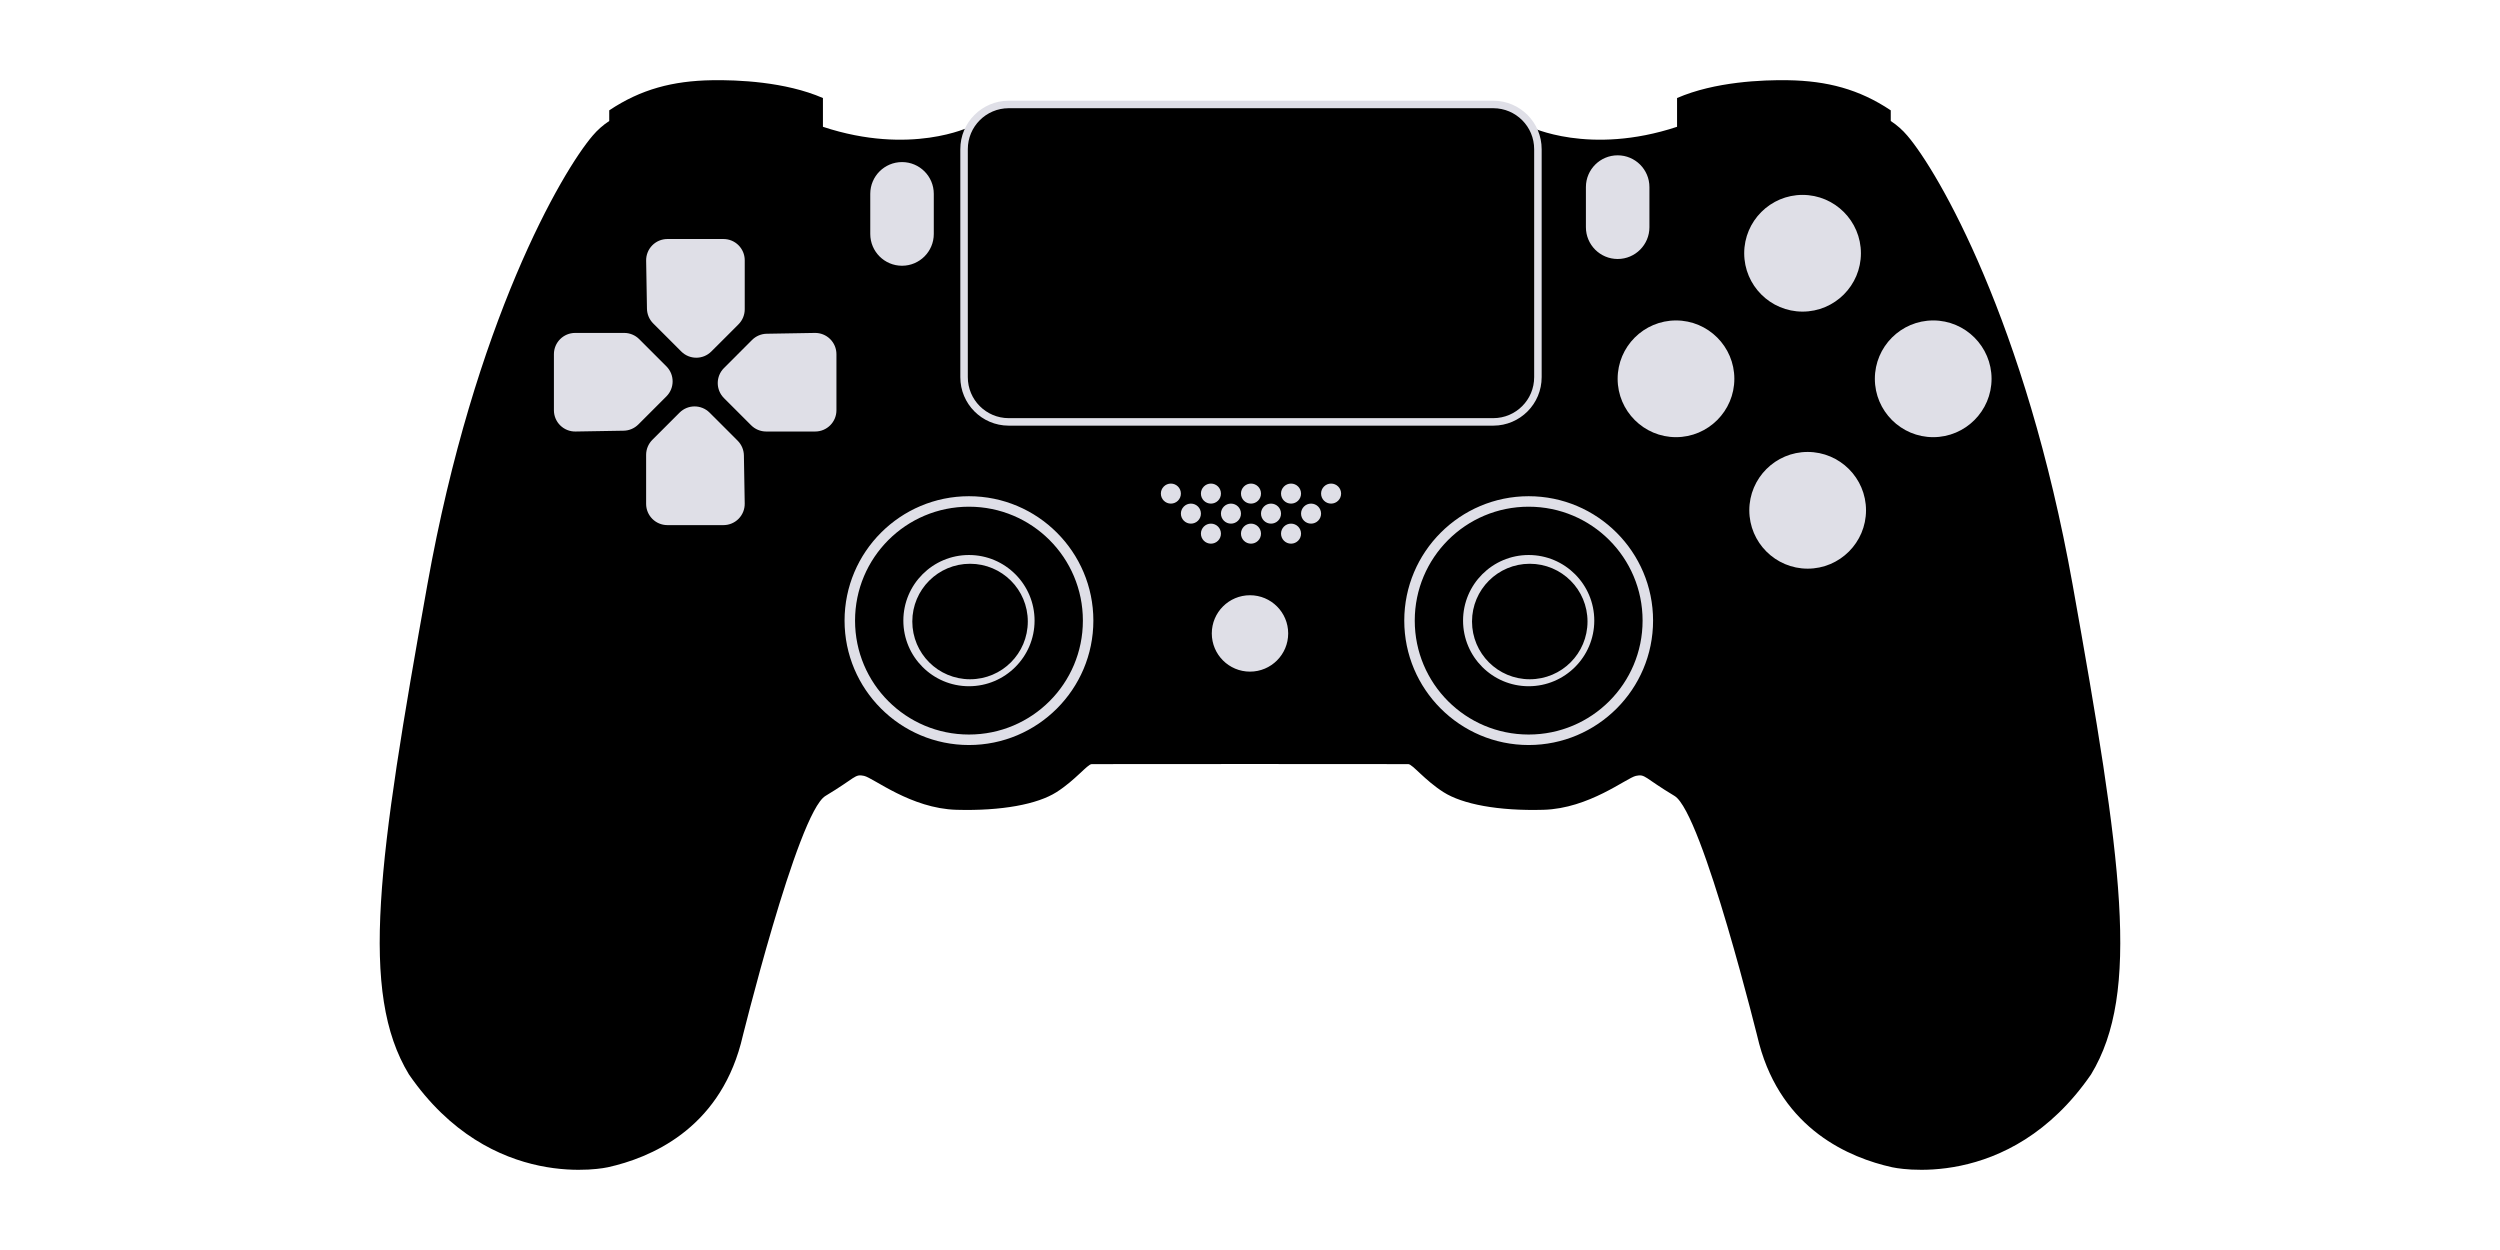
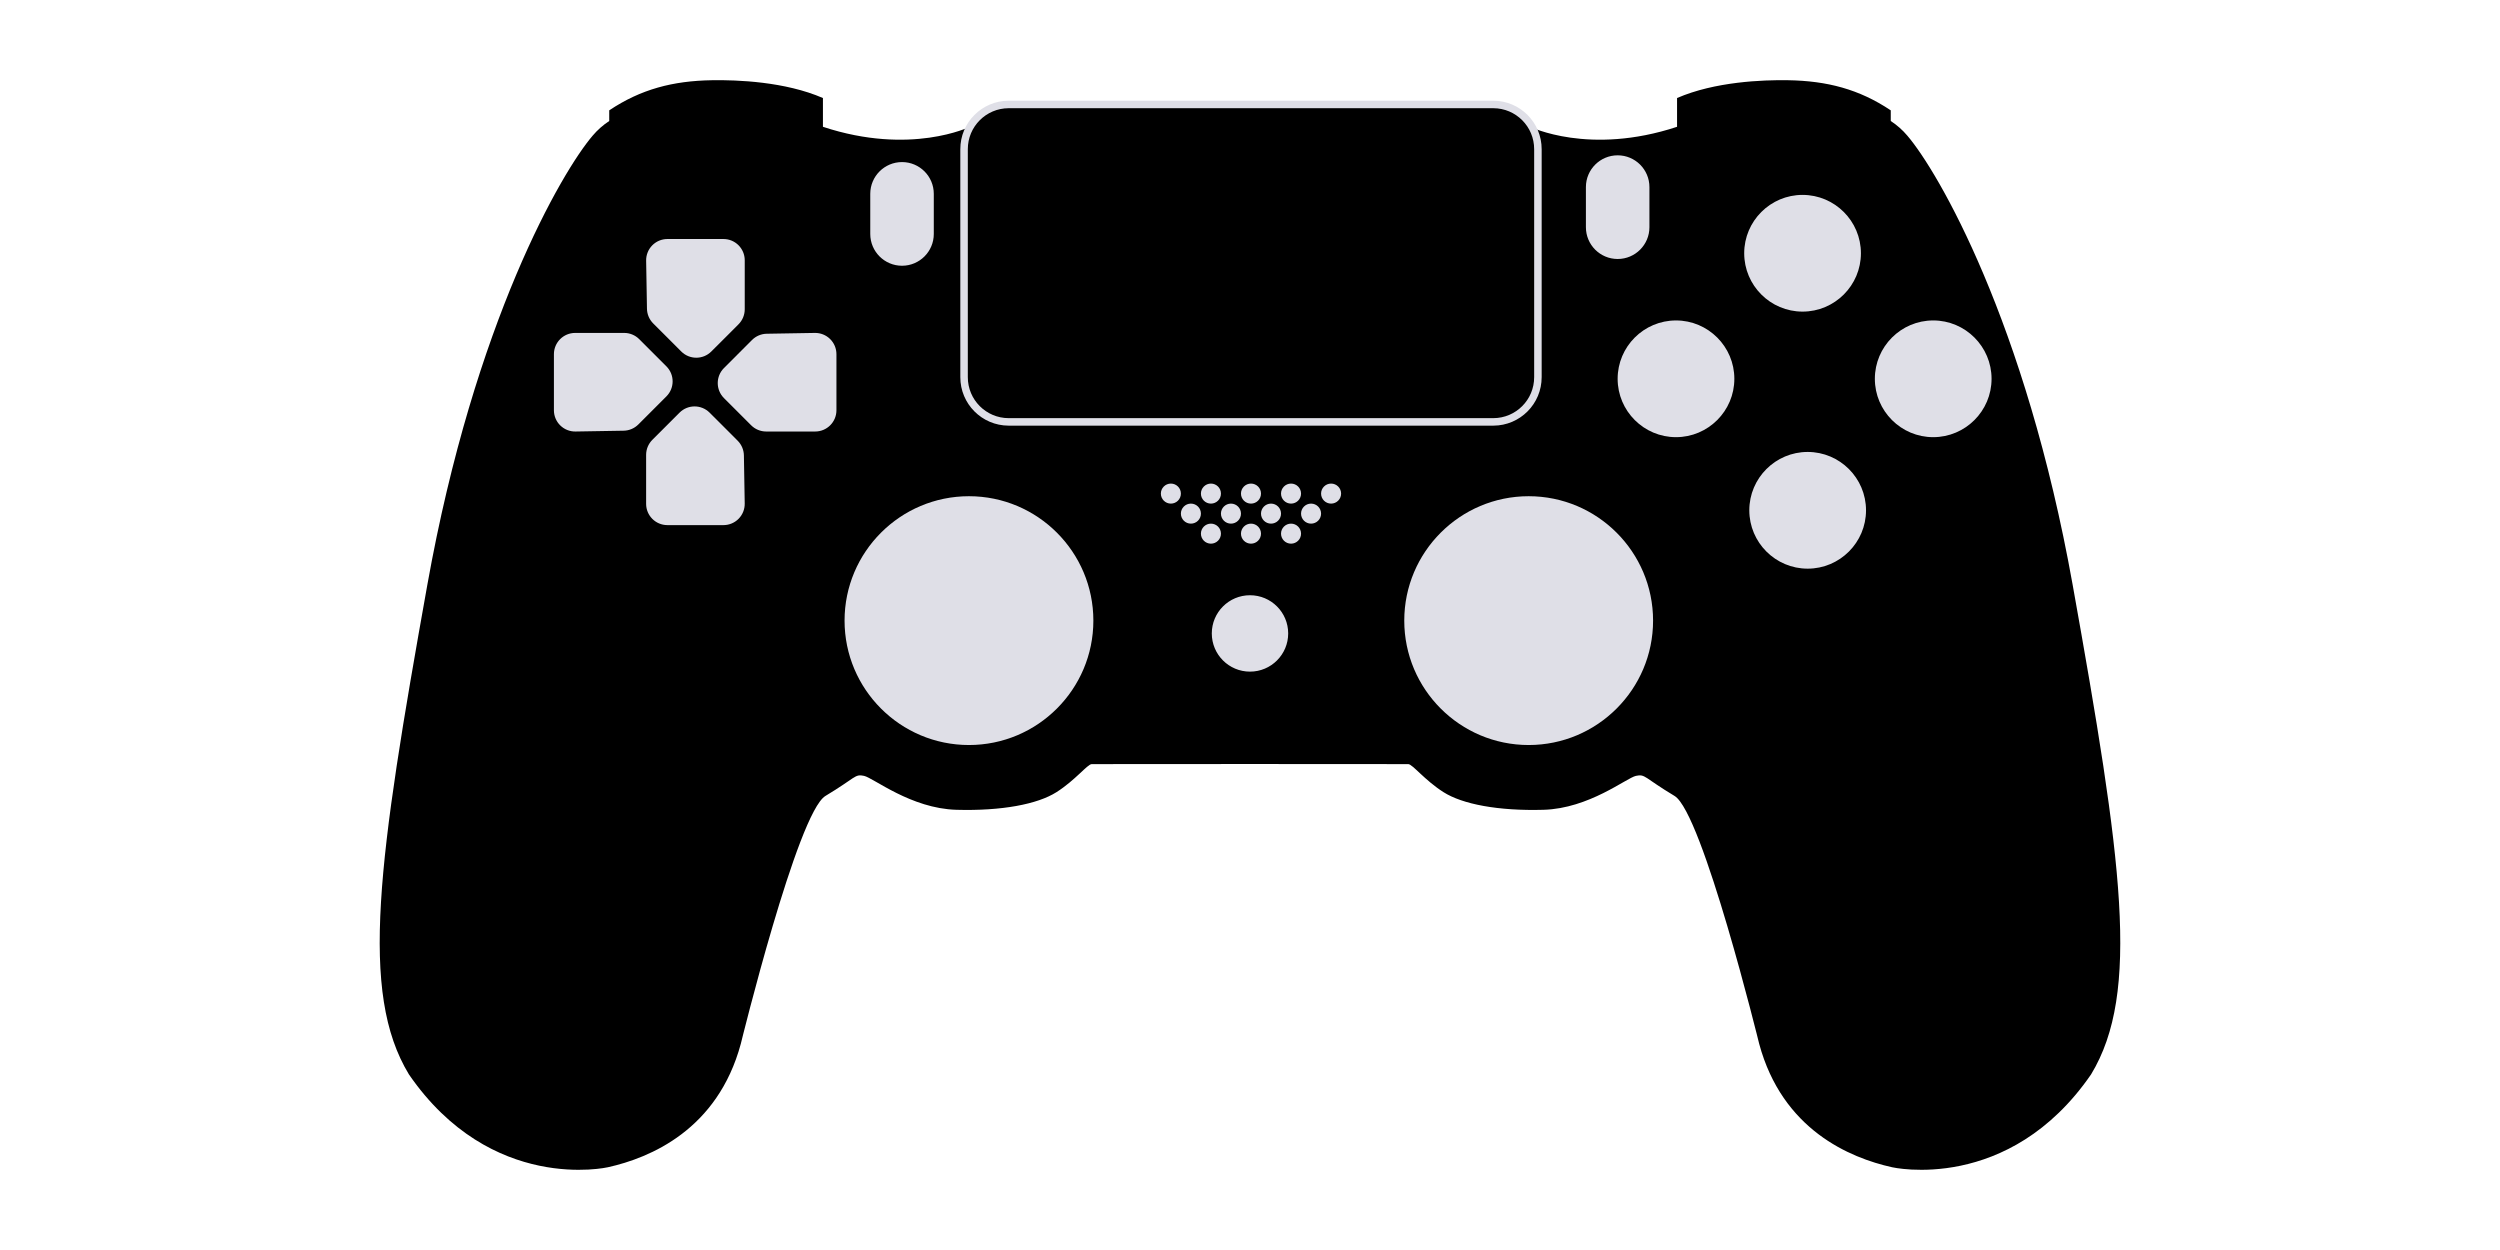
- <svg xmlns="http://www.w3.org/2000/svg" xml:space="preserve" width="1000" height="500">
-   <path d="M715.12 32.088c15.748.245 28.537 3.601 41.183 12.053v4.261a30.7 30.7 0 0 1 6.625 5.854c12.247 14.289 47.273 74.292 66.125 179.623 19.748 110.336 27.253 163.084 7.377 195.875-32.972 47.877-79.598 37.144-79.598 37.144-16.92-3.757-43.888-15.017-53.16-49.38 0 0-22.67-92.43-33.854-99.141-12.248-7.35-11.656-8.85-15.433-8.033s-18.78 13.064-36.95 13.574c-18.168.51-32.457-2.245-40.011-7.043s-12.35-11.127-14.086-11.229c-.809-.047-125.712-.057-126.68 0-1.736.102-6.532 6.431-14.086 11.229s-21.842 7.553-40.011 7.043-33.173-12.757-36.95-13.574c-3.777-.816-3.185.683-15.433 8.033-11.183 6.711-33.854 99.14-33.854 99.14-9.272 34.364-36.24 45.624-53.16 49.381 0 0-46.626 10.733-79.598-37.144-19.876-32.79-12.37-85.54 7.377-195.875 18.852-105.331 53.878-165.334 66.125-179.623a30.7 30.7 0 0 1 6.625-5.854v-4.261c12.646-8.452 25.435-11.808 41.184-12.053h.002c9.966-.156 29.159.544 44.295 7.125V50.72c35.14 11.613 58.738 0 58.738 0l.049.111a17.87 17.87 0 0 1 15.488-9.047h193.098a17.87 17.87 0 0 1 15.488 9.047l.049-.111s23.597 11.613 58.738 0V39.213c15.136-6.581 34.329-7.28 44.295-7.125z" style="fill:#000" transform="matrix(-1 0 0 1 999.996 0)" />
-   <path d="M721.025 77.958c-12.874 0-23.344 10.47-23.344 23.344s10.47 23.342 23.344 23.342 23.342-10.467 23.342-23.342-10.468-23.343-23.342-23.343m-50.627 50.22c-12.874 0-23.344 10.469-23.344 23.343s10.47 23.344 23.344 23.344 23.342-10.47 23.342-23.344-10.468-23.344-23.342-23.344m102.887 0c-12.875 0-23.344 10.469-23.344 23.343s10.47 23.344 23.344 23.344 23.34-10.47 23.34-23.344-10.466-23.344-23.34-23.344m-50.22 52.601c-12.873 0-23.343 10.47-23.343 23.344s10.47 23.342 23.344 23.342 23.342-10.468 23.342-23.342-10.468-23.344-23.342-23.344" style="baseline-shift:baseline;display:inline;overflow:visible;vector-effect:none;fill:#dfdfe7;stop-color:#000;fill-opacity:1" />
-   <path fill="none" stroke="#747474" stroke-width="2" d="M266.95 96.607h22.444a7.5 7.5 0 0 1 7.5 7.5v19.613a7.5 7.5 0 0 1-2.2 5.3l-10.877 10.872a7.5 7.5 0 0 1-10.6 0l-11.237-11.235a7.5 7.5 0 0 1-2.194-5.172l-.328-19.254a7.5 7.5 0 0 1 7.493-7.624z" data-name="路径 11" style="fill:#dfdfe7;fill-opacity:1;stroke:#dfdfe7;stroke-opacity:1" />
-   <path fill="none" stroke="#747474" stroke-width="2" d="M333.576 141.664v22.443a7.5 7.5 0 0 1-7.5 7.5h-19.61a7.5 7.5 0 0 1-5.3-2.2L290.29 158.53a7.5 7.5 0 0 1 0-10.6l11.237-11.237a7.5 7.5 0 0 1 5.17-2.194l19.26-.329a7.5 7.5 0 0 1 7.62 7.494z" data-name="路径 12" style="fill:#dfdfe7;fill-opacity:1;stroke:#dfdfe7;stroke-opacity:1" />
-   <path fill="none" stroke="#747474" stroke-width="2" d="M222.566 164.107v-22.442a7.5 7.5 0 0 1 7.5-7.495h19.613a7.5 7.5 0 0 1 5.3 2.2l10.878 10.878a7.5 7.5 0 0 1 0 10.6l-11.237 11.236a7.5 7.5 0 0 1-5.171 2.195l-19.254.328a7.5 7.5 0 0 1-7.63-7.5z" data-name="路径 13" style="fill:#dfdfe7;fill-opacity:1;stroke:#dfdfe7;stroke-opacity:1" />
-   <path fill="none" stroke="#747474" stroke-width="2" d="M289.394 209.046H266.95a7.5 7.5 0 0 1-7.5-7.495v-19.613a7.5 7.5 0 0 1 2.2-5.3l10.879-10.877a7.5 7.5 0 0 1 10.6 0l11.236 11.237a7.5 7.5 0 0 1 2.194 5.172l.328 19.254a7.5 7.5 0 0 1-7.494 7.622z" data-name="路径 14" style="fill:#dfdfe7;fill-opacity:1;stroke:#dfdfe7;stroke-opacity:1" />
-   <rect width="23.408" height="39.467" x="635.363" y="63.128" fill="none" stroke="#747474" stroke-width="2" data-name="矩形 23" rx="11.704" style="fill:#dfdfe7;fill-opacity:1;stroke:#dfdfe7;stroke-opacity:1" />
-   <circle cx="499.996" cy="253.374" r="14.551" fill="none" stroke="#747474" stroke-width="1.455" data-name="椭圆 2218" style="fill:#dfdfe7;fill-opacity:1;stroke:#dfdfe7;stroke-opacity:1" />
-   <rect width="23.408" height="39.467" x="349.107" y="65.831" fill="none" stroke="#747474" stroke-width="2" data-name="矩形 742" rx="11.704" style="fill:#dfdfe7;fill-opacity:1;stroke:#dfdfe7;stroke-opacity:1" />
-   <path fill="none" stroke="#747474" stroke-width="3" d="M403.449 41.785h193.894a17.867 17.867 0 0 1 17.822 17.91v91.155a17.867 17.867 0 0 1-17.822 17.91H403.449a17.867 17.867 0 0 1-17.822-17.91V59.696a17.867 17.867 0 0 1 17.822-17.911z" data-name="路径 3398" style="stroke:#dfdfe7;stroke-opacity:1" />
-   <circle cx="468.352" cy="197.438" r="4.005" style="font-variation-settings:normal;vector-effect:none;fill:#dfdfe7;fill-opacity:1;fill-rule:evenodd;stroke-width:22.14;stroke-linecap:butt;stroke-linejoin:miter;stroke-miterlimit:4;stroke-dasharray:none;stroke-dashoffset:0;stroke-opacity:1;-inkscape-stroke:none;stop-color:#000" />
-   <circle cx="476.363" cy="205.449" r="4.005" style="font-variation-settings:normal;vector-effect:none;fill:#dfdfe7;fill-opacity:1;fill-rule:evenodd;stroke-width:22.14;stroke-linecap:butt;stroke-linejoin:miter;stroke-miterlimit:4;stroke-dasharray:none;stroke-dashoffset:0;stroke-opacity:1;-inkscape-stroke:none;stop-color:#000" />
-   <circle cx="484.373" cy="197.438" r="4.005" style="font-variation-settings:normal;vector-effect:none;fill:#dfdfe7;fill-opacity:1;fill-rule:evenodd;stroke-width:22.14;stroke-linecap:butt;stroke-linejoin:miter;stroke-miterlimit:4;stroke-dasharray:none;stroke-dashoffset:0;stroke-opacity:1;-inkscape-stroke:none;stop-color:#000" />
-   <circle cx="492.384" cy="205.449" r="4.005" style="font-variation-settings:normal;vector-effect:none;fill:#dfdfe7;fill-opacity:1;fill-rule:evenodd;stroke-width:22.14;stroke-linecap:butt;stroke-linejoin:miter;stroke-miterlimit:4;stroke-dasharray:none;stroke-dashoffset:0;stroke-opacity:1;-inkscape-stroke:none;stop-color:#000" />
-   <circle cx="500.395" cy="197.438" r="4.005" style="font-variation-settings:normal;vector-effect:none;fill:#dfdfe7;fill-opacity:1;fill-rule:evenodd;stroke-width:22.14;stroke-linecap:butt;stroke-linejoin:miter;stroke-miterlimit:4;stroke-dasharray:none;stroke-dashoffset:0;stroke-opacity:1;-inkscape-stroke:none;stop-color:#000" />
-   <circle cx="508.406" cy="205.449" r="4.005" style="font-variation-settings:normal;vector-effect:none;fill:#dfdfe7;fill-opacity:1;fill-rule:evenodd;stroke-width:22.14;stroke-linecap:butt;stroke-linejoin:miter;stroke-miterlimit:4;stroke-dasharray:none;stroke-dashoffset:0;stroke-opacity:1;-inkscape-stroke:none;stop-color:#000" />
-   <circle cx="516.416" cy="197.438" r="4.005" style="font-variation-settings:normal;vector-effect:none;fill:#dfdfe7;fill-opacity:1;fill-rule:evenodd;stroke-width:22.14;stroke-linecap:butt;stroke-linejoin:miter;stroke-miterlimit:4;stroke-dasharray:none;stroke-dashoffset:0;stroke-opacity:1;-inkscape-stroke:none;stop-color:#000" />
-   <circle cx="524.427" cy="205.449" r="4.005" style="font-variation-settings:normal;vector-effect:none;fill:#dfdfe7;fill-opacity:1;fill-rule:evenodd;stroke-width:22.14;stroke-linecap:butt;stroke-linejoin:miter;stroke-miterlimit:4;stroke-dasharray:none;stroke-dashoffset:0;stroke-opacity:1;-inkscape-stroke:none;stop-color:#000" />
-   <circle cx="532.438" cy="197.438" r="4.005" style="font-variation-settings:normal;vector-effect:none;fill:#dfdfe7;fill-opacity:1;fill-rule:evenodd;stroke-width:22.14;stroke-linecap:butt;stroke-linejoin:miter;stroke-miterlimit:4;stroke-dasharray:none;stroke-dashoffset:0;stroke-opacity:1;-inkscape-stroke:none;stop-color:#000" />
-   <circle cx="484.373" cy="213.46" r="4.005" style="font-variation-settings:normal;vector-effect:none;fill:#dfdfe7;fill-opacity:1;fill-rule:evenodd;stroke-width:22.14;stroke-linecap:butt;stroke-linejoin:miter;stroke-miterlimit:4;stroke-dasharray:none;stroke-dashoffset:0;stroke-opacity:1;-inkscape-stroke:none;stop-color:#000" />
-   <circle cx="500.395" cy="213.46" r="4.005" style="font-variation-settings:normal;vector-effect:none;fill:#dfdfe7;fill-opacity:1;fill-rule:evenodd;stroke-width:22.14;stroke-linecap:butt;stroke-linejoin:miter;stroke-miterlimit:4;stroke-dasharray:none;stroke-dashoffset:0;stroke-opacity:1;-inkscape-stroke:none;stop-color:#000" />
-   <circle cx="516.416" cy="213.46" r="4.005" style="font-variation-settings:normal;vector-effect:none;fill:#dfdfe7;fill-opacity:1;fill-rule:evenodd;stroke-width:22.14;stroke-linecap:butt;stroke-linejoin:miter;stroke-miterlimit:4;stroke-dasharray:none;stroke-dashoffset:0;stroke-opacity:1;-inkscape-stroke:none;stop-color:#000" />
-   <g style="fill:#dfdfe7;fill-opacity:1">
-     <path d="M548.62 429.088c-12.985 0-23.532 10.547-23.532 23.533s10.547 23.533 23.533 23.533 23.533-10.547 23.533-23.533-10.547-23.533-23.533-23.533m.393 3.142c11.45 0 20.712 9.26 20.712 20.71s-9.262 20.714-20.712 20.714-20.713-9.262-20.713-20.713c0-11.45 9.262-20.71 20.713-20.71" style="baseline-shift:baseline;display:inline;overflow:visible;vector-effect:none;fill:#dfdfe7;stop-color:#000;fill-opacity:1" transform="translate(-.36 -256.52)scale(1.11521)" />
-     <path d="M548.621 408C524.001 408 504 428 504 452.621s20 44.621 44.621 44.621 44.621-20 44.621-44.62c0-24.622-20-44.622-44.62-44.622m0 3.762c22.588 0 40.86 18.27 40.86 40.86 0 22.587-18.272 40.858-40.86 40.858s-40.86-18.27-40.86-40.859c0-22.588 18.272-40.86 40.86-40.86" style="baseline-shift:baseline;display:inline;overflow:visible;opacity:1;vector-effect:none;fill:#dfdfe7;stop-color:#000;stop-opacity:1;fill-opacity:1" transform="translate(-.36 -256.52)scale(1.11521)" />
+ <svg xmlns="http://www.w3.org/2000/svg" xml:space="preserve" width="1000" height="500" version="1.1" id="svg21">
+   <defs id="defs21" />
+   <path d="M715.12 32.088c15.748.245 28.537 3.601 41.183 12.053v4.261a30.7 30.7 0 0 1 6.625 5.854c12.247 14.289 47.273 74.292 66.125 179.623 19.748 110.336 27.253 163.084 7.377 195.875-32.972 47.877-79.598 37.144-79.598 37.144-16.92-3.757-43.888-15.017-53.16-49.38 0 0-22.67-92.43-33.854-99.141-12.248-7.35-11.656-8.85-15.433-8.033s-18.78 13.064-36.95 13.574c-18.168.51-32.457-2.245-40.011-7.043s-12.35-11.127-14.086-11.229c-.809-.047-125.712-.057-126.68 0-1.736.102-6.532 6.431-14.086 11.229s-21.842 7.553-40.011 7.043-33.173-12.757-36.95-13.574c-3.777-.816-3.185.683-15.433 8.033-11.183 6.711-33.854 99.14-33.854 99.14-9.272 34.364-36.24 45.624-53.16 49.381 0 0-46.626 10.733-79.598-37.144-19.876-32.79-12.37-85.54 7.377-195.875 18.852-105.331 53.878-165.334 66.125-179.623a30.7 30.7 0 0 1 6.625-5.854v-4.261c12.646-8.452 25.435-11.808 41.184-12.053h.002c9.966-.156 29.159.544 44.295 7.125V50.72c35.14 11.613 58.738 0 58.738 0l.049.111a17.87 17.87 0 0 1 15.488-9.047h193.098a17.87 17.87 0 0 1 15.488 9.047l.049-.111s23.597 11.613 58.738 0V39.213c15.136-6.581 34.329-7.28 44.295-7.125z" style="fill:#000" transform="matrix(-1 0 0 1 999.996 0)" id="path1" />
+   <path d="M721.025 77.958c-12.874 0-23.344 10.47-23.344 23.344s10.47 23.342 23.344 23.342 23.342-10.467 23.342-23.342-10.468-23.343-23.342-23.343m-50.627 50.22c-12.874 0-23.344 10.469-23.344 23.343s10.47 23.344 23.344 23.344 23.342-10.47 23.342-23.344-10.468-23.344-23.342-23.344m102.887 0c-12.875 0-23.344 10.469-23.344 23.343s10.47 23.344 23.344 23.344 23.34-10.47 23.34-23.344-10.466-23.344-23.34-23.344m-50.22 52.601c-12.873 0-23.343 10.47-23.343 23.344s10.47 23.342 23.344 23.342 23.342-10.468 23.342-23.342-10.468-23.344-23.342-23.344" style="baseline-shift:baseline;display:inline;overflow:visible;vector-effect:none;fill:#dfdfe7;stop-color:#000;fill-opacity:1" id="path2" />
+   <path fill="none" stroke="#747474" stroke-width="2" d="M266.95 96.607h22.444a7.5 7.5 0 0 1 7.5 7.5v19.613a7.5 7.5 0 0 1-2.2 5.3l-10.877 10.872a7.5 7.5 0 0 1-10.6 0l-11.237-11.235a7.5 7.5 0 0 1-2.194-5.172l-.328-19.254a7.5 7.5 0 0 1 7.493-7.624z" data-name="路径 11" style="fill:#dfdfe7;fill-opacity:1;stroke:#dfdfe7;stroke-opacity:1" id="path3" />
+   <path fill="none" stroke="#747474" stroke-width="2" d="M333.576 141.664v22.443a7.5 7.5 0 0 1-7.5 7.5h-19.61a7.5 7.5 0 0 1-5.3-2.2L290.29 158.53a7.5 7.5 0 0 1 0-10.6l11.237-11.237a7.5 7.5 0 0 1 5.17-2.194l19.26-.329a7.5 7.5 0 0 1 7.62 7.494z" data-name="路径 12" style="fill:#dfdfe7;fill-opacity:1;stroke:#dfdfe7;stroke-opacity:1" id="path4" />
+   <path fill="none" stroke="#747474" stroke-width="2" d="M222.566 164.107v-22.442a7.5 7.5 0 0 1 7.5-7.495h19.613a7.5 7.5 0 0 1 5.3 2.2l10.878 10.878a7.5 7.5 0 0 1 0 10.6l-11.237 11.236a7.5 7.5 0 0 1-5.171 2.195l-19.254.328a7.5 7.5 0 0 1-7.63-7.5z" data-name="路径 13" style="fill:#dfdfe7;fill-opacity:1;stroke:#dfdfe7;stroke-opacity:1" id="path5" />
+   <path fill="none" stroke="#747474" stroke-width="2" d="M289.394 209.046H266.95a7.5 7.5 0 0 1-7.5-7.495v-19.613a7.5 7.5 0 0 1 2.2-5.3l10.879-10.877a7.5 7.5 0 0 1 10.6 0l11.236 11.237a7.5 7.5 0 0 1 2.194 5.172l.328 19.254a7.5 7.5 0 0 1-7.494 7.622z" data-name="路径 14" style="fill:#dfdfe7;fill-opacity:1;stroke:#dfdfe7;stroke-opacity:1" id="path6" />
+   <rect width="23.408" height="39.467" x="635.363" y="63.128" fill="none" stroke="#747474" stroke-width="2" data-name="矩形 23" rx="11.704" style="fill:#dfdfe7;fill-opacity:1;stroke:#dfdfe7;stroke-opacity:1" id="rect6" />
+   <circle cx="499.996" cy="253.374" r="14.551" fill="none" stroke="#747474" stroke-width="1.455" data-name="椭圆 2218" style="fill:#dfdfe7;fill-opacity:1;stroke:#dfdfe7;stroke-opacity:1" id="circle6" />
+   <rect width="23.408" height="39.467" x="349.107" y="65.831" fill="none" stroke="#747474" stroke-width="2" data-name="矩形 742" rx="11.704" style="fill:#dfdfe7;fill-opacity:1;stroke:#dfdfe7;stroke-opacity:1" id="rect7" />
+   <path fill="none" stroke="#747474" stroke-width="3" d="M403.449 41.785h193.894a17.867 17.867 0 0 1 17.822 17.91v91.155a17.867 17.867 0 0 1-17.822 17.91H403.449a17.867 17.867 0 0 1-17.822-17.91V59.696a17.867 17.867 0 0 1 17.822-17.911z" data-name="路径 3398" style="stroke:#dfdfe7;stroke-opacity:1" id="path7" />
+   <circle cx="468.352" cy="197.438" r="4.005" style="font-variation-settings:normal;vector-effect:none;fill:#dfdfe7;fill-opacity:1;fill-rule:evenodd;stroke-width:22.14;stroke-linecap:butt;stroke-linejoin:miter;stroke-miterlimit:4;stroke-dasharray:none;stroke-dashoffset:0;stroke-opacity:1;-inkscape-stroke:none;stop-color:#000" id="circle7" />
+   <circle cx="476.363" cy="205.449" r="4.005" style="font-variation-settings:normal;vector-effect:none;fill:#dfdfe7;fill-opacity:1;fill-rule:evenodd;stroke-width:22.14;stroke-linecap:butt;stroke-linejoin:miter;stroke-miterlimit:4;stroke-dasharray:none;stroke-dashoffset:0;stroke-opacity:1;-inkscape-stroke:none;stop-color:#000" id="circle8" />
+   <circle cx="484.373" cy="197.438" r="4.005" style="font-variation-settings:normal;vector-effect:none;fill:#dfdfe7;fill-opacity:1;fill-rule:evenodd;stroke-width:22.14;stroke-linecap:butt;stroke-linejoin:miter;stroke-miterlimit:4;stroke-dasharray:none;stroke-dashoffset:0;stroke-opacity:1;-inkscape-stroke:none;stop-color:#000" id="circle9" />
+   <circle cx="492.384" cy="205.449" r="4.005" style="font-variation-settings:normal;vector-effect:none;fill:#dfdfe7;fill-opacity:1;fill-rule:evenodd;stroke-width:22.14;stroke-linecap:butt;stroke-linejoin:miter;stroke-miterlimit:4;stroke-dasharray:none;stroke-dashoffset:0;stroke-opacity:1;-inkscape-stroke:none;stop-color:#000" id="circle10" />
+   <circle cx="500.395" cy="197.438" r="4.005" style="font-variation-settings:normal;vector-effect:none;fill:#dfdfe7;fill-opacity:1;fill-rule:evenodd;stroke-width:22.14;stroke-linecap:butt;stroke-linejoin:miter;stroke-miterlimit:4;stroke-dasharray:none;stroke-dashoffset:0;stroke-opacity:1;-inkscape-stroke:none;stop-color:#000" id="circle11" />
+   <circle cx="508.406" cy="205.449" r="4.005" style="font-variation-settings:normal;vector-effect:none;fill:#dfdfe7;fill-opacity:1;fill-rule:evenodd;stroke-width:22.14;stroke-linecap:butt;stroke-linejoin:miter;stroke-miterlimit:4;stroke-dasharray:none;stroke-dashoffset:0;stroke-opacity:1;-inkscape-stroke:none;stop-color:#000" id="circle12" />
+   <circle cx="516.416" cy="197.438" r="4.005" style="font-variation-settings:normal;vector-effect:none;fill:#dfdfe7;fill-opacity:1;fill-rule:evenodd;stroke-width:22.14;stroke-linecap:butt;stroke-linejoin:miter;stroke-miterlimit:4;stroke-dasharray:none;stroke-dashoffset:0;stroke-opacity:1;-inkscape-stroke:none;stop-color:#000" id="circle13" />
+   <circle cx="524.427" cy="205.449" r="4.005" style="font-variation-settings:normal;vector-effect:none;fill:#dfdfe7;fill-opacity:1;fill-rule:evenodd;stroke-width:22.14;stroke-linecap:butt;stroke-linejoin:miter;stroke-miterlimit:4;stroke-dasharray:none;stroke-dashoffset:0;stroke-opacity:1;-inkscape-stroke:none;stop-color:#000" id="circle14" />
+   <circle cx="532.438" cy="197.438" r="4.005" style="font-variation-settings:normal;vector-effect:none;fill:#dfdfe7;fill-opacity:1;fill-rule:evenodd;stroke-width:22.14;stroke-linecap:butt;stroke-linejoin:miter;stroke-miterlimit:4;stroke-dasharray:none;stroke-dashoffset:0;stroke-opacity:1;-inkscape-stroke:none;stop-color:#000" id="circle15" />
+   <circle cx="484.373" cy="213.46" r="4.005" style="font-variation-settings:normal;vector-effect:none;fill:#dfdfe7;fill-opacity:1;fill-rule:evenodd;stroke-width:22.14;stroke-linecap:butt;stroke-linejoin:miter;stroke-miterlimit:4;stroke-dasharray:none;stroke-dashoffset:0;stroke-opacity:1;-inkscape-stroke:none;stop-color:#000" id="circle16" />
+   <circle cx="500.395" cy="213.46" r="4.005" style="font-variation-settings:normal;vector-effect:none;fill:#dfdfe7;fill-opacity:1;fill-rule:evenodd;stroke-width:22.14;stroke-linecap:butt;stroke-linejoin:miter;stroke-miterlimit:4;stroke-dasharray:none;stroke-dashoffset:0;stroke-opacity:1;-inkscape-stroke:none;stop-color:#000" id="circle17" />
+   <circle cx="516.416" cy="213.46" r="4.005" style="font-variation-settings:normal;vector-effect:none;fill:#dfdfe7;fill-opacity:1;fill-rule:evenodd;stroke-width:22.14;stroke-linecap:butt;stroke-linejoin:miter;stroke-miterlimit:4;stroke-dasharray:none;stroke-dashoffset:0;stroke-opacity:1;-inkscape-stroke:none;stop-color:#000" id="circle18" />
+   <g style="fill:#dfdfe7;fill-opacity:1" id="g19">
+     <path d="M 548.621,408 C 524.001,408 504,428 504,452.621 c 0,24.621 20,44.621 44.621,44.621 24.621,0 44.621,-20 44.621,-44.62 0,-24.622 -20,-44.622 -44.62,-44.622" style="baseline-shift:baseline;display:inline;overflow:visible;opacity:1;vector-effect:none;fill:#dfdfe7;fill-opacity:1;stop-color:#000000;stop-opacity:1" transform="matrix(1.11521,0,0,1.11521,-0.36,-256.52)" id="path19" />
  </g>
-   <g style="fill:#dfdfe7;fill-opacity:1">
-     <path d="M548.62 429.088c-12.985 0-23.532 10.547-23.532 23.533s10.547 23.533 23.533 23.533 23.533-10.547 23.533-23.533-10.547-23.533-23.533-23.533m.393 3.142c11.45 0 20.712 9.26 20.712 20.71s-9.262 20.714-20.712 20.714-20.713-9.262-20.713-20.713c0-11.45 9.262-20.71 20.713-20.71" style="baseline-shift:baseline;display:inline;overflow:visible;vector-effect:none;fill:#dfdfe7;fill-opacity:1;stop-color:#000" transform="translate(-224.243 -256.52)scale(1.11521)" />
-     <path d="M548.621 408C524.001 408 504 428 504 452.621s20 44.621 44.621 44.621 44.621-20 44.621-44.62c0-24.622-20-44.622-44.62-44.622m0 3.762c22.588 0 40.86 18.27 40.86 40.86 0 22.587-18.272 40.858-40.86 40.858s-40.86-18.27-40.86-40.859c0-22.588 18.272-40.86 40.86-40.86" style="baseline-shift:baseline;display:inline;overflow:visible;opacity:1;vector-effect:none;fill:#dfdfe7;fill-opacity:1;stop-color:#000;stop-opacity:1" transform="translate(-224.243 -256.52)scale(1.11521)" />
+   <g style="fill:#dfdfe7;fill-opacity:1" id="g21">
+     <path d="M 548.621,408 C 524.001,408 504,428 504,452.621 c 0,24.621 20,44.621 44.621,44.621 24.621,0 44.621,-20 44.621,-44.62 0,-24.622 -20,-44.622 -44.62,-44.622" style="baseline-shift:baseline;display:inline;overflow:visible;opacity:1;vector-effect:none;fill:#dfdfe7;fill-opacity:1;stop-color:#000000;stop-opacity:1" transform="matrix(1.11521,0,0,1.11521,-224.243,-256.52)" id="path21" />
  </g>
</svg>
